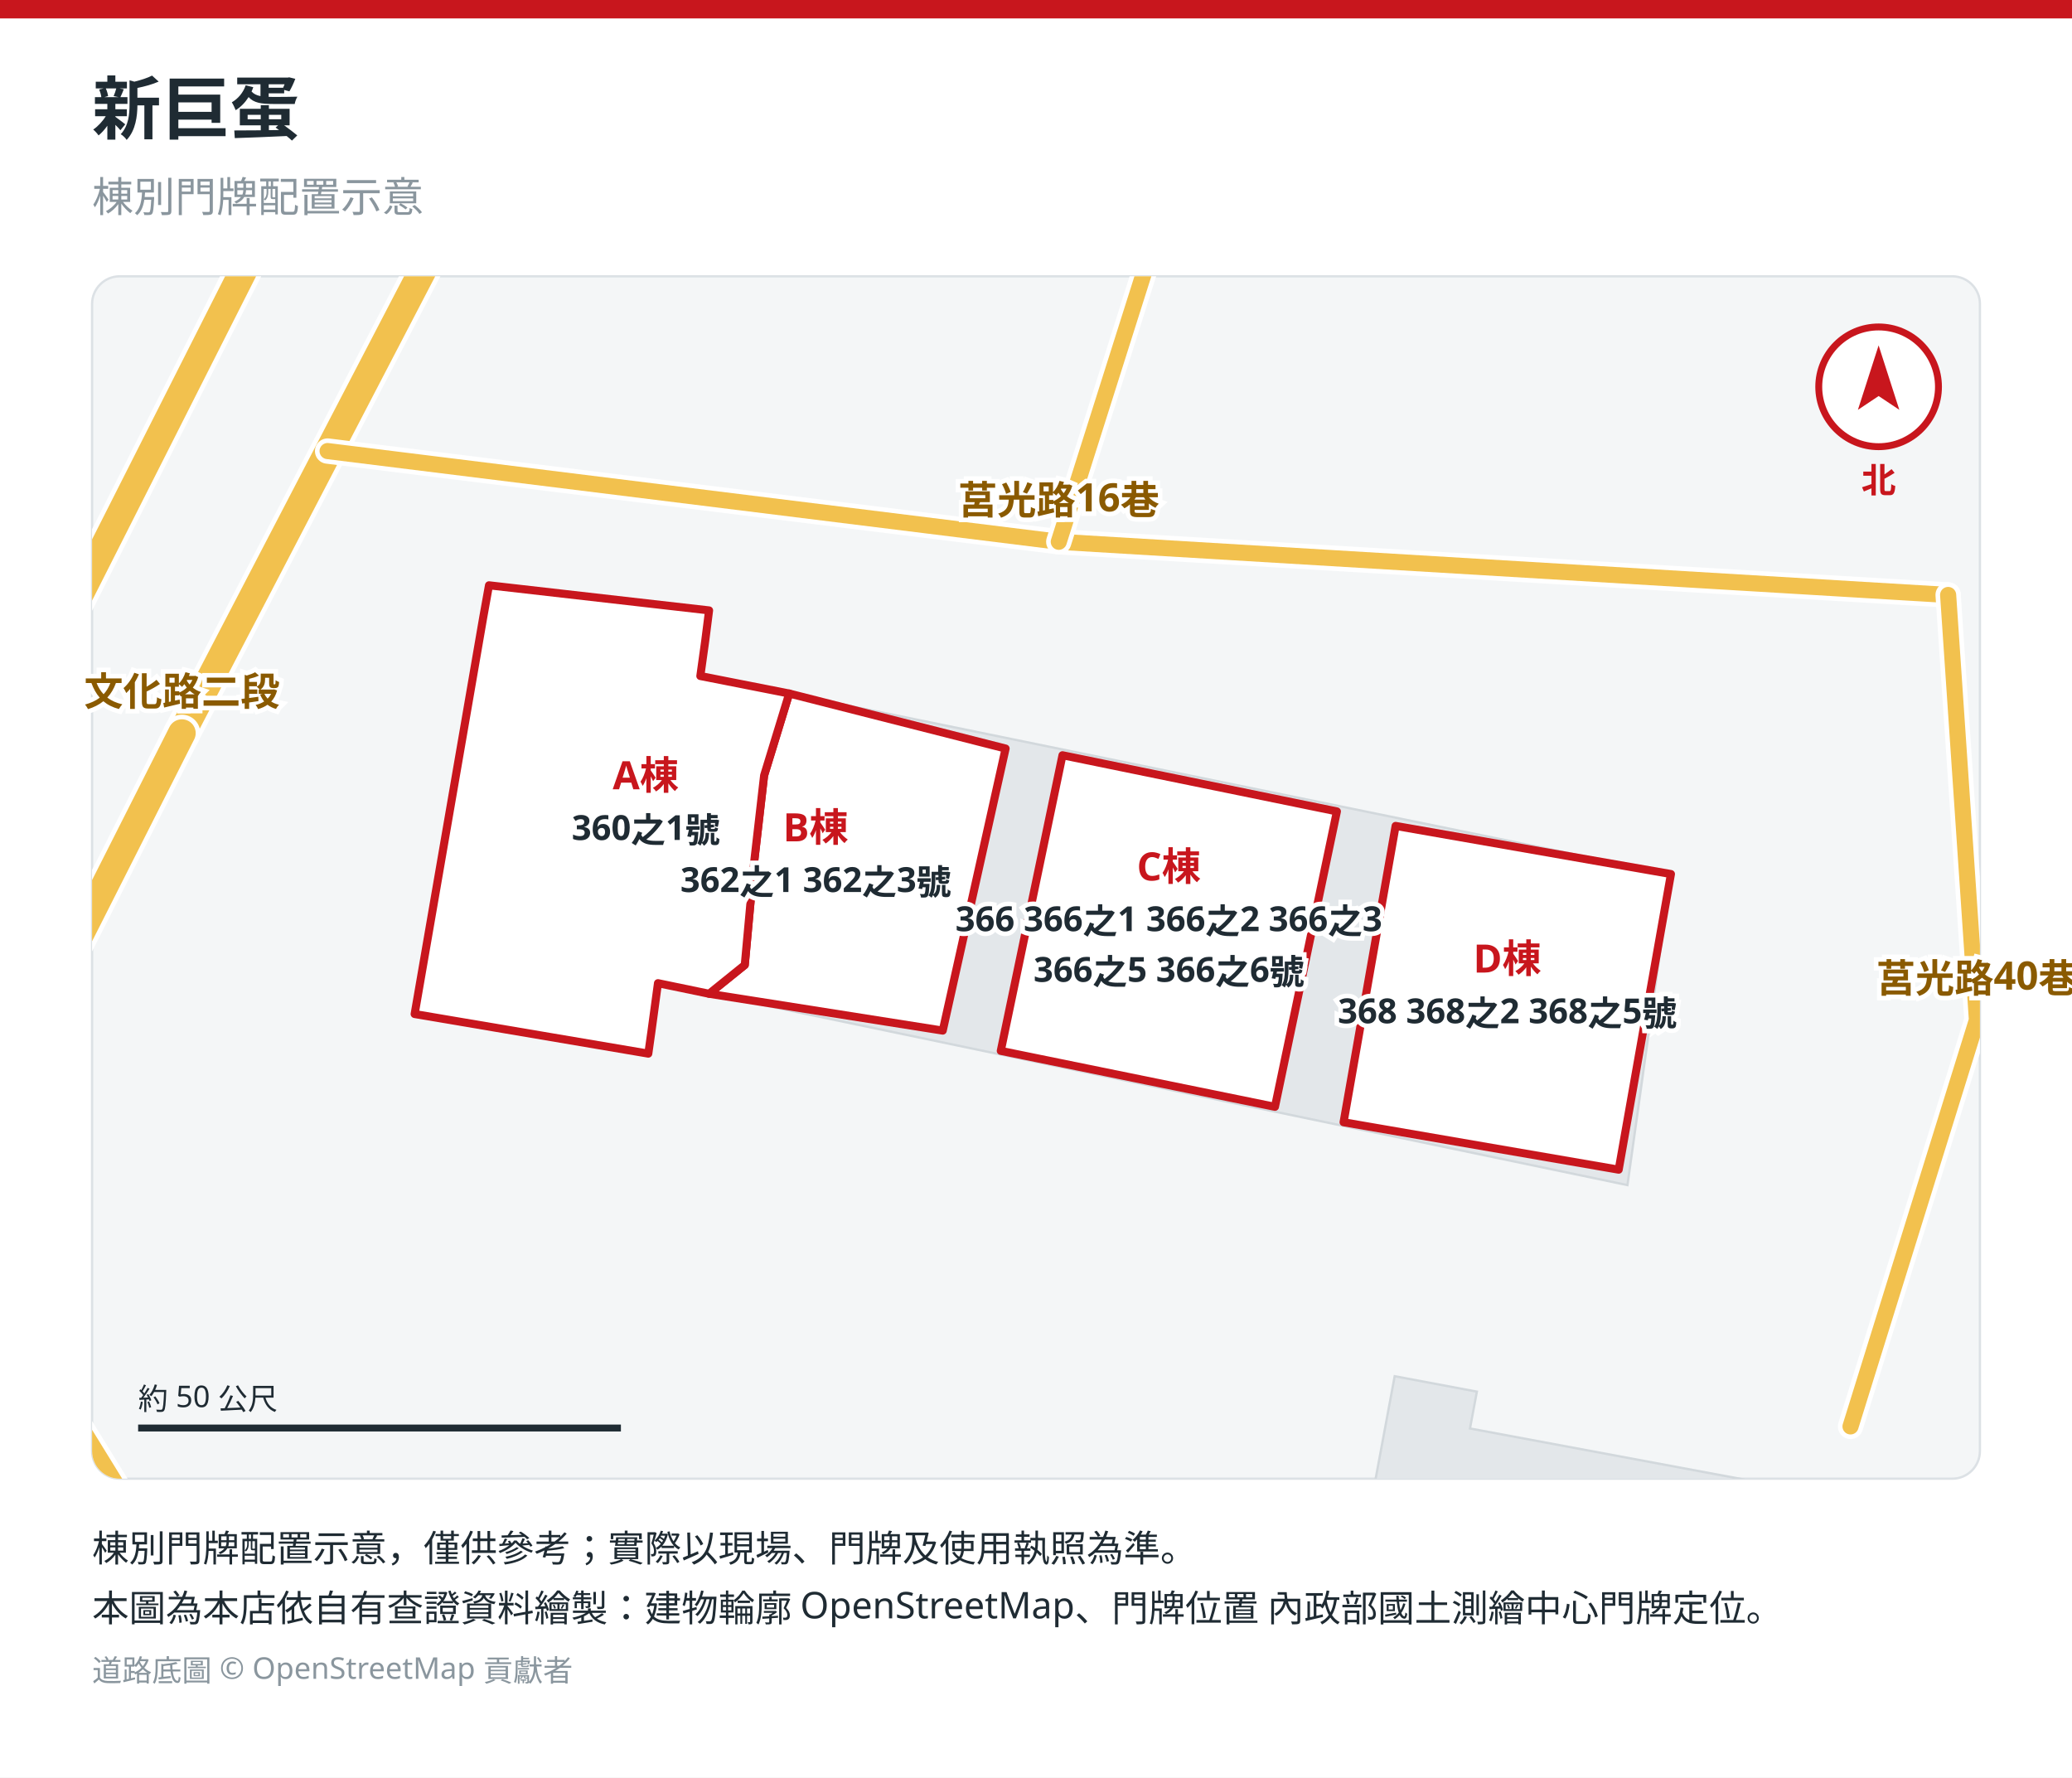
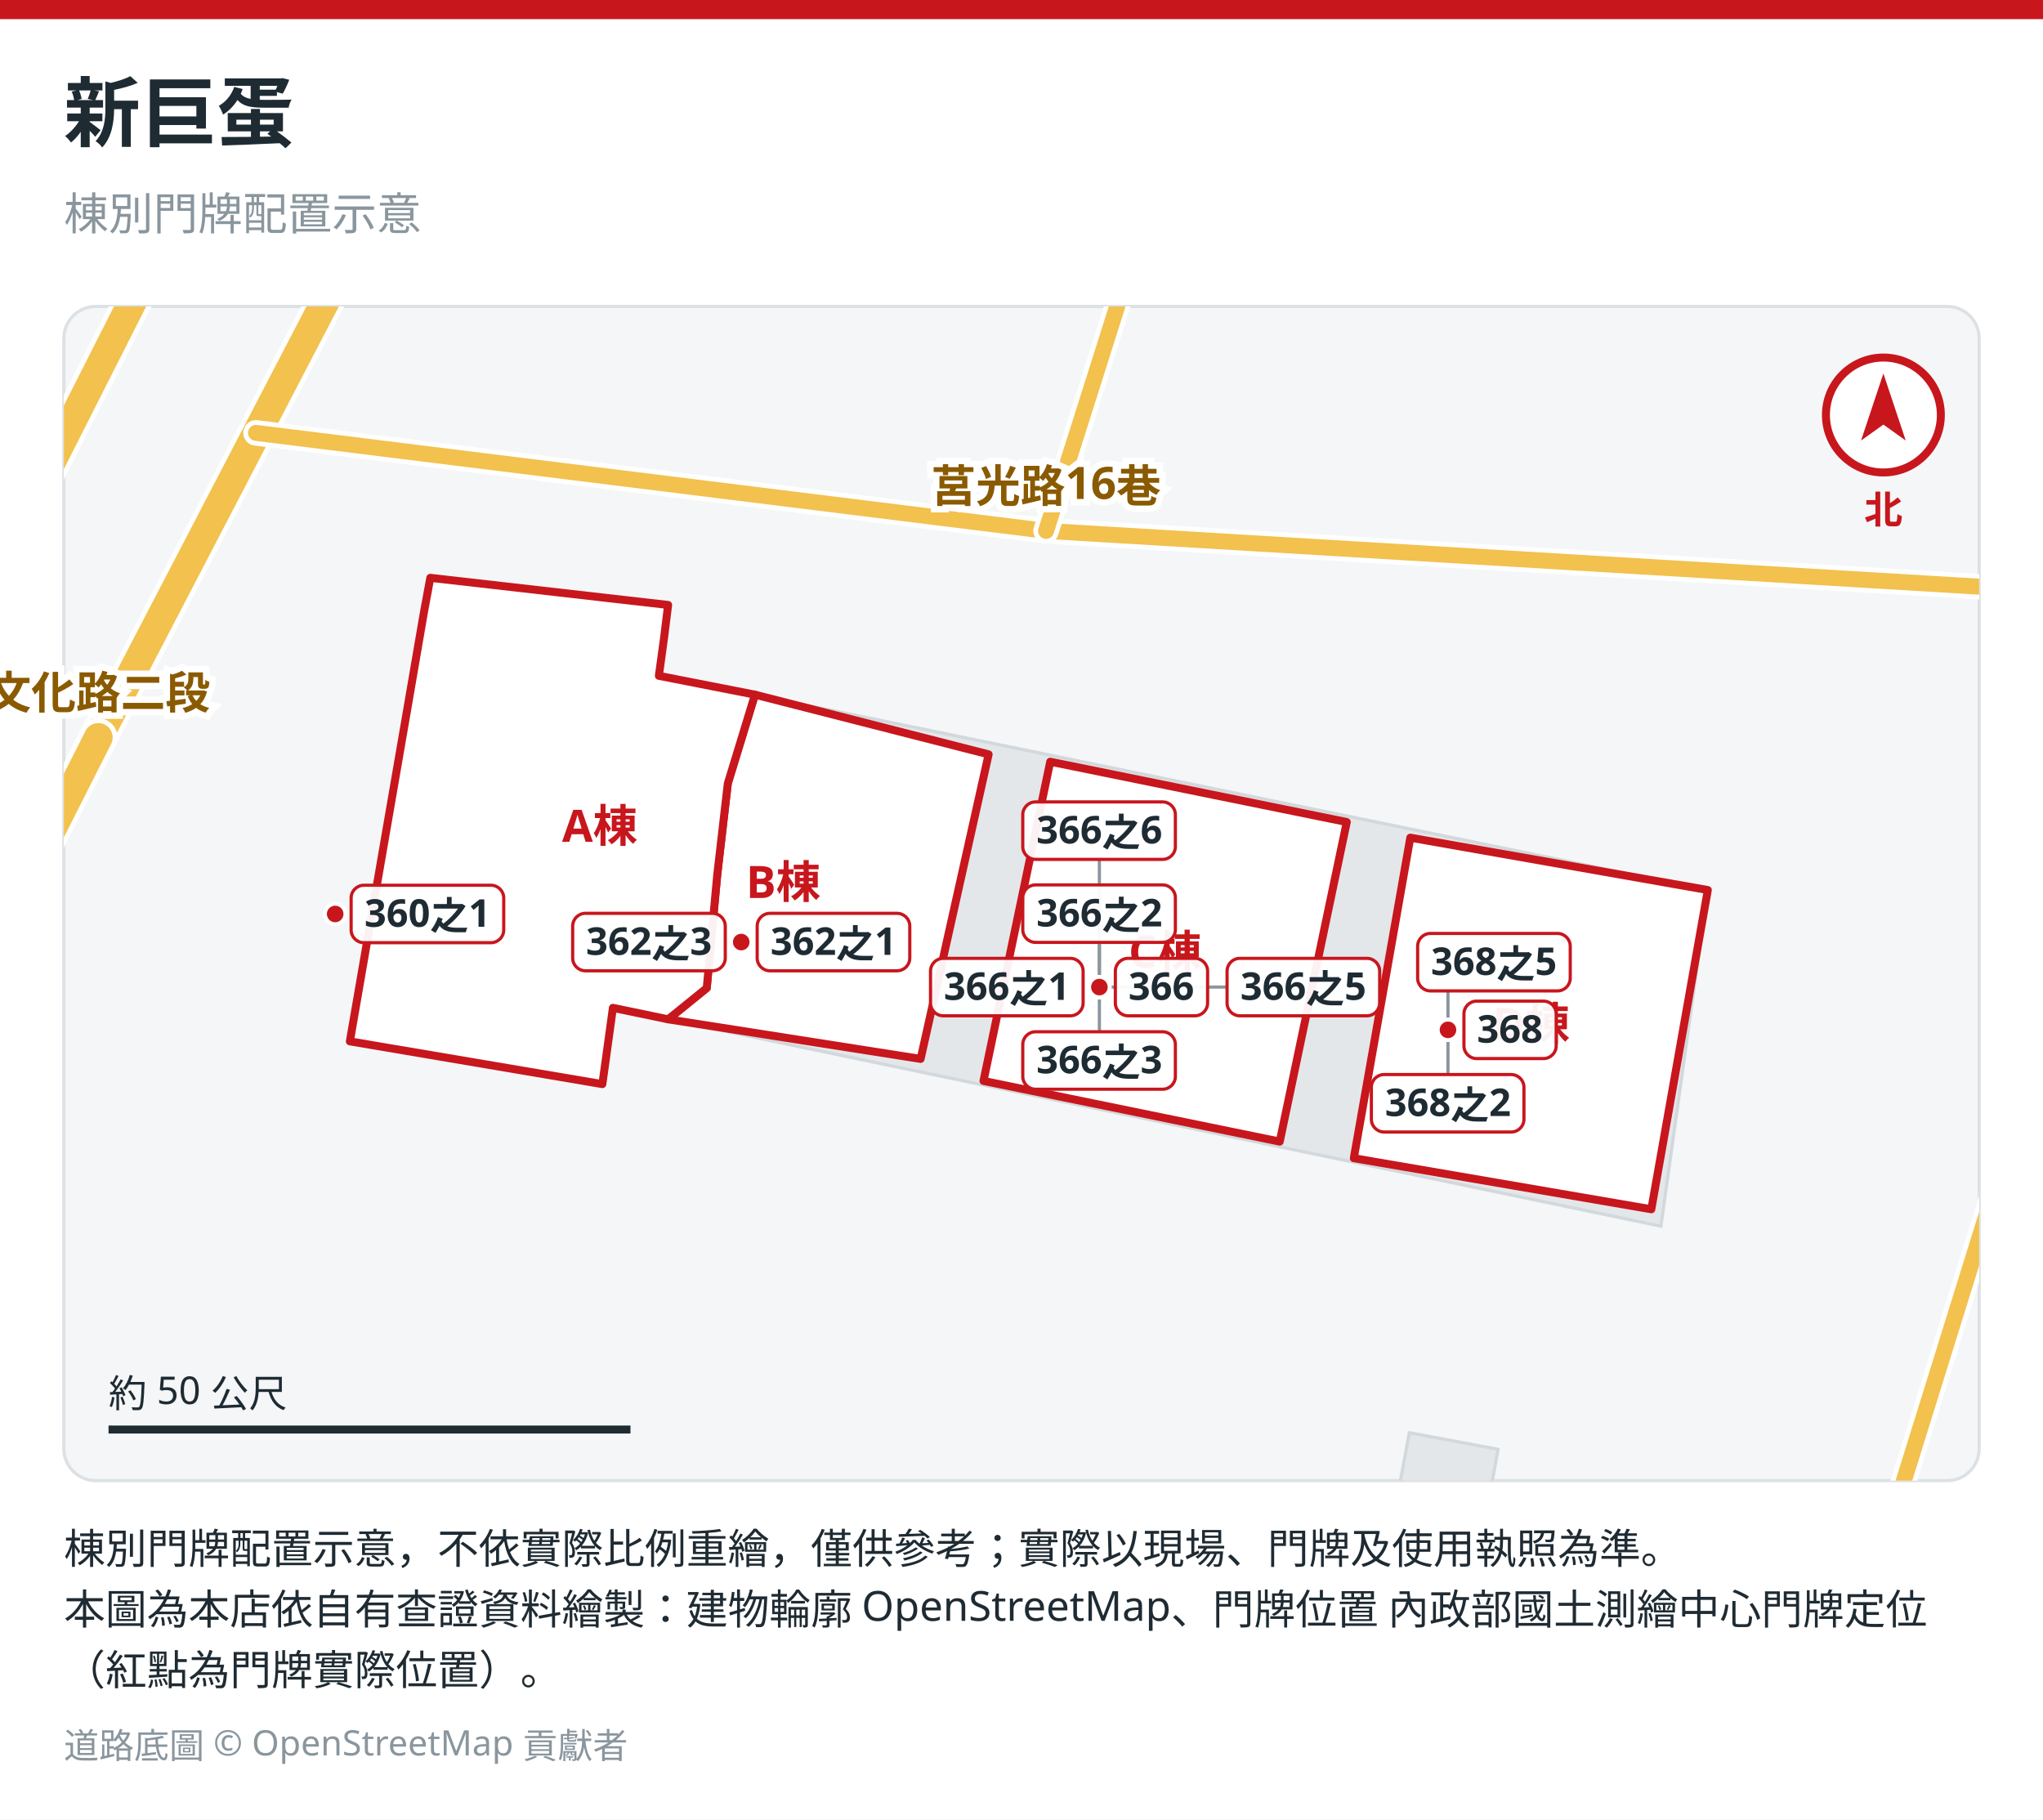
- <svg xmlns="http://www.w3.org/2000/svg" viewBox="0 0 900 772" width="900" height="772" font-family="Noto Sans TC, Microsoft JhengHei, PingFang TC, sans-serif">
+ <svg xmlns="http://www.w3.org/2000/svg" viewBox="0 0 640 570" preserveAspectRatio="xMidYMin meet" style="width:100%;height:auto;max-width:1280px" font-family="Noto Sans TC, Microsoft JhengHei, PingFang TC, sans-serif">
  <rect width="100%" height="100%" fill="#FFFFFF" />
-   <rect width="100%" height="8" fill="#C8161D" />
-   <text x="40" y="58" font-size="30" font-weight="700" fill="#1F2B33">新巨蛋</text>
-   <text x="40" y="92" font-size="18" fill="#8A969E">棟別門牌配置示意</text>
+   <rect width="100%" height="6" fill="#C8161D" />
+   <text x="20" y="44" font-size="24" font-weight="700" fill="#1F2B33">新巨蛋</text>
+   <text x="20" y="72" font-size="14" fill="#8A969E">棟別門牌配置示意</text>
  <defs>
    <clipPath id="c">
-       <rect x="40.0" y="120.0" width="820.0" height="522.2" rx="12" />
+       <rect x="20.0" y="96.0" width="600.0" height="367.8" rx="10" />
    </clipPath>
  </defs>
-   <rect x="40.0" y="120.0" width="820.0" height="522.2" rx="12" fill="#F4F6F7" stroke="#DCE1E5" />
+   <rect x="20.0" y="96.0" width="600.0" height="367.8" rx="10" fill="#F4F6F7" stroke="#DCE1E5" />
  <g clip-path="url(#c)">
-     <path d="M-100.5,-41.9 L-23.3,-0.4 L57.2,-147.6 L-20.4,-189.1 L-35.5,-161.4 L-38.9,-141.7 L-68.2,-87.6 L-85.8,-68.7 Z" fill="#E3E7EA" stroke="#D2D8DC" stroke-width="1" />
-     <path d="M706.9,514.7 L308.0,431.6 L285.8,427.0 L282.9,448.4 L281.6,457.6 L180.1,440.4 L202.3,312.1 L209.9,268.1 L212.4,254.2 L308.0,265.1 L306.3,278.5 L304.2,293.6 L342.8,301.2 L725.8,379.6 Z" fill="#E3E7EA" stroke="#D2D8DC" stroke-width="1" />
-     <path d="M-43.5,13.9 L-49.3,24.8 L-56.9,38.6 L-1.5,68.8 L6.9,53.3 L12.3,44.1 Z" fill="#E3E7EA" stroke="#D2D8DC" stroke-width="1" />
-     <path d="M760.2,780.6 L772.3,726.5 L818.9,737.0 L806.7,790.7 Z" fill="#E3E7EA" stroke="#D2D8DC" stroke-width="1" />
-     <path d="M581.1,730.7 L605.8,597.7 L641.5,604.4 L638.5,620.4 L757.7,642.6 L735.8,759.2 Z" fill="#E3E7EA" stroke="#D2D8DC" stroke-width="1" />
-     <path d="M957.7,831.4 L946.4,799.5 L954.8,796.5 L948.9,779.8 L940.1,782.7 L930.5,755.9 L1006.8,728.2 L1017.3,756.3 L1009.3,759.2 L1014.8,774.3 L1022.7,771.4 L1034.5,803.7 Z" fill="#E3E7EA" stroke="#D2D8DC" stroke-width="1" />
-     <path d="M971.2,176.2 L888.5,175.8 L888.9,131.7 L971.2,132.2 Z" fill="#E3E7EA" stroke="#D2D8DC" stroke-width="1" />
-     <path d="M1053.4,176.6 L971.2,176.2 L971.2,132.2 L1053.8,132.6 Z" fill="#E3E7EA" stroke="#D2D8DC" stroke-width="1" />
-     <path d="M291.7,905.2 L192.7,729.9 L236.3,705.5 L295.9,717.3 L350.4,813.7 L487.1,841.0 L467.0,940.4 Z" fill="#E3E7EA" stroke="#D2D8DC" stroke-width="1" />
-     <path d="M-193.2,346.1 L-715.8,-790.2" fill="none" stroke="#FFFFFF" stroke-width="20" stroke-linecap="round" stroke-linejoin="round" />
-     <path d="M-193.2,346.1 L-715.8,-790.2" fill="none" stroke="#F2C14E" stroke-width="16" stroke-linecap="round" stroke-linejoin="round" />
-     <path d="M232.5,-125.0 L-100.5,-291.5 L-133.6,-323.3 L-1407.0,-3042.5 L-1518.6,-3305.1" fill="none" stroke="#FFFFFF" stroke-width="11" stroke-linecap="round" stroke-linejoin="round" />
-     <path d="M232.5,-125.0 L-100.5,-291.5 L-133.6,-323.3 L-1407.0,-3042.5 L-1518.6,-3305.1" fill="none" stroke="#F2C14E" stroke-width="7" stroke-linecap="round" stroke-linejoin="round" />
-     <path d="M79.0,318.4 L435.1,-365.7" fill="none" stroke="#FFFFFF" stroke-width="16" stroke-linecap="round" stroke-linejoin="round" />
-     <path d="M79.0,318.4 L435.1,-365.7" fill="none" stroke="#F2C14E" stroke-width="12" stroke-linecap="round" stroke-linejoin="round" />
-     <path d="M-66.5,458.1 L-139.9,613.3" fill="none" stroke="#FFFFFF" stroke-width="16" stroke-linecap="round" stroke-linejoin="round" />
-     <path d="M-66.5,458.1 L-139.9,613.3" fill="none" stroke="#F2C14E" stroke-width="12" stroke-linecap="round" stroke-linejoin="round" />
-     <path d="M2476.5,117.1 L2080.1,129.2 L1659.0,119.6 L1201.0,32.8 L939.7,-86.8 L435.1,-365.7" fill="none" stroke="#FFFFFF" stroke-width="11" stroke-linecap="round" stroke-linejoin="round" />
-     <path d="M2476.5,117.1 L2080.1,129.2 L1659.0,119.6 L1201.0,32.8 L939.7,-86.8 L435.1,-365.7" fill="none" stroke="#F2C14E" stroke-width="7" stroke-linecap="round" stroke-linejoin="round" />
-     <path d="M-139.9,613.3 L-103.9,674.5" fill="none" stroke="#FFFFFF" stroke-width="16" stroke-linecap="round" stroke-linejoin="round" />
-     <path d="M-139.9,613.3 L-103.9,674.5" fill="none" stroke="#F2C14E" stroke-width="12" stroke-linecap="round" stroke-linejoin="round" />
-     <path d="M142.3,195.9 L459.9,235.3 L846.2,258.4" fill="none" stroke="#FFFFFF" stroke-width="11" stroke-linecap="round" stroke-linejoin="round" />
-     <path d="M142.3,195.9 L459.9,235.3 L846.2,258.4" fill="none" stroke="#F2C14E" stroke-width="7" stroke-linecap="round" stroke-linejoin="round" />
-     <path d="M459.9,235.3 L516.1,57.9 L679.2,-226.0" fill="none" stroke="#FFFFFF" stroke-width="11" stroke-linecap="round" stroke-linejoin="round" />
-     <path d="M459.9,235.3 L516.1,57.9 L679.2,-226.0" fill="none" stroke="#F2C14E" stroke-width="7" stroke-linecap="round" stroke-linejoin="round" />
-     <path d="M1169.5,-514.2 L939.7,-86.8" fill="none" stroke="#FFFFFF" stroke-width="11" stroke-linecap="round" stroke-linejoin="round" />
-     <path d="M1169.5,-514.2 L939.7,-86.8" fill="none" stroke="#F2C14E" stroke-width="7" stroke-linecap="round" stroke-linejoin="round" />
-     <path d="M1318.9,2742.3 L921.7,2161.4 L262.3,1148.9 L6.4,729.4 L-193.2,346.1" fill="none" stroke="#FFFFFF" stroke-width="20" stroke-linecap="round" stroke-linejoin="round" />
-     <path d="M1318.9,2742.3 L921.7,2161.4 L262.3,1148.9 L6.4,729.4 L-193.2,346.1" fill="none" stroke="#F2C14E" stroke-width="16" stroke-linecap="round" stroke-linejoin="round" />
-     <path d="M-199.1,869.1 L-103.9,674.5" fill="none" stroke="#FFFFFF" stroke-width="16" stroke-linecap="round" stroke-linejoin="round" />
-     <path d="M-199.1,869.1 L-103.9,674.5" fill="none" stroke="#F2C14E" stroke-width="12" stroke-linecap="round" stroke-linejoin="round" />
-     <path d="M-14.5,858.2 L474.1,1659.7" fill="none" stroke="#FFFFFF" stroke-width="16" stroke-linecap="round" stroke-linejoin="round" />
-     <path d="M-14.5,858.2 L474.1,1659.7" fill="none" stroke="#F2C14E" stroke-width="12" stroke-linecap="round" stroke-linejoin="round" />
-     <path d="M585.3,1518.8 L165.4,836.0" fill="none" stroke="#FFFFFF" stroke-width="16" stroke-linecap="round" stroke-linejoin="round" />
-     <path d="M585.3,1518.8 L165.4,836.0" fill="none" stroke="#F2C14E" stroke-width="12" stroke-linecap="round" stroke-linejoin="round" />
-     <path d="M-1524.9,-2254.4 L-1179.3,-1635.8 L-119.8,571.3 L474.5,1548.6 L887.7,2181.9 L1281.1,2746.1" fill="none" stroke="#FFFFFF" stroke-width="20" stroke-linecap="round" stroke-linejoin="round" />
-     <path d="M-1524.9,-2254.4 L-1179.3,-1635.8 L-119.8,571.3 L474.5,1548.6 L887.7,2181.9 L1281.1,2746.1" fill="none" stroke="#F2C14E" stroke-width="16" stroke-linecap="round" stroke-linejoin="round" />
-     <path d="M-970.0,2110.6 L-707.8,1753.3 L-527.5,1474.8 L-199.1,869.1" fill="none" stroke="#FFFFFF" stroke-width="16" stroke-linecap="round" stroke-linejoin="round" />
-     <path d="M-970.0,2110.6 L-707.8,1753.3 L-527.5,1474.8 L-199.1,869.1" fill="none" stroke="#F2C14E" stroke-width="12" stroke-linecap="round" stroke-linejoin="round" />
-     <path d="M846.2,258.4 L858.7,443.0 L803.8,619.5" fill="none" stroke="#FFFFFF" stroke-width="11" stroke-linecap="round" stroke-linejoin="round" />
-     <path d="M846.2,258.4 L858.7,443.0 L803.8,619.5" fill="none" stroke="#F2C14E" stroke-width="7" stroke-linecap="round" stroke-linejoin="round" />
-     <path d="M830.2,792.4 L973.2,1058.3" fill="none" stroke="#FFFFFF" stroke-width="11" stroke-linecap="round" stroke-linejoin="round" />
-     <path d="M830.2,792.4 L973.2,1058.3" fill="none" stroke="#F2C14E" stroke-width="7" stroke-linecap="round" stroke-linejoin="round" />
-     <path d="M-66.5,458.1 L-244.0,71.3 L-256.5,-4.6" fill="none" stroke="#FFFFFF" stroke-width="16" stroke-linecap="round" stroke-linejoin="round" />
-     <path d="M-66.5,458.1 L-244.0,71.3 L-256.5,-4.6" fill="none" stroke="#F2C14E" stroke-width="12" stroke-linecap="round" stroke-linejoin="round" />
-     <path d="M-25.8,525.6 L-66.5,458.1" fill="none" stroke="#FFFFFF" stroke-width="16" stroke-linecap="round" stroke-linejoin="round" />
-     <path d="M-25.8,525.6 L-66.5,458.1" fill="none" stroke="#F2C14E" stroke-width="12" stroke-linecap="round" stroke-linejoin="round" />
-     <path d="M-103.9,674.5 L-14.5,858.2" fill="none" stroke="#FFFFFF" stroke-width="16" stroke-linecap="round" stroke-linejoin="round" />
-     <path d="M-103.9,674.5 L-14.5,858.2" fill="none" stroke="#F2C14E" stroke-width="12" stroke-linecap="round" stroke-linejoin="round" />
-     <path d="M-103.9,674.5 L-25.8,525.6" fill="none" stroke="#FFFFFF" stroke-width="16" stroke-linecap="round" stroke-linejoin="round" />
-     <path d="M-103.9,674.5 L-25.8,525.6" fill="none" stroke="#F2C14E" stroke-width="12" stroke-linecap="round" stroke-linejoin="round" />
-     <path d="M368.8,-398.0 L113.0,103.2" fill="none" stroke="#FFFFFF" stroke-width="16" stroke-linecap="round" stroke-linejoin="round" />
-     <path d="M368.8,-398.0 L113.0,103.2" fill="none" stroke="#F2C14E" stroke-width="12" stroke-linecap="round" stroke-linejoin="round" />
-     <path d="M113.0,103.2 L-66.5,458.1" fill="none" stroke="#FFFFFF" stroke-width="16" stroke-linecap="round" stroke-linejoin="round" />
-     <path d="M113.0,103.2 L-66.5,458.1" fill="none" stroke="#F2C14E" stroke-width="12" stroke-linecap="round" stroke-linejoin="round" />
-     <path d="M-25.8,525.6 L79.0,318.4" fill="none" stroke="#FFFFFF" stroke-width="16" stroke-linecap="round" stroke-linejoin="round" />
-     <path d="M-25.8,525.6 L79.0,318.4" fill="none" stroke="#F2C14E" stroke-width="12" stroke-linecap="round" stroke-linejoin="round" />
-     <path d="M165.4,836.0 L-25.8,525.6" fill="none" stroke="#FFFFFF" stroke-width="16" stroke-linecap="round" stroke-linejoin="round" />
-     <path d="M165.4,836.0 L-25.8,525.6" fill="none" stroke="#F2C14E" stroke-width="12" stroke-linecap="round" stroke-linejoin="round" />
-     <path d="M-139.9,613.3 L-241.4,817.1" fill="none" stroke="#FFFFFF" stroke-width="16" stroke-linecap="round" stroke-linejoin="round" />
-     <path d="M-139.9,613.3 L-241.4,817.1" fill="none" stroke="#F2C14E" stroke-width="12" stroke-linecap="round" stroke-linejoin="round" />
-     <path d="M-355.9,260.9 L-259.1,371.7 L-139.9,613.3" fill="none" stroke="#FFFFFF" stroke-width="16" stroke-linecap="round" stroke-linejoin="round" />
-     <path d="M-355.9,260.9 L-259.1,371.7 L-139.9,613.3" fill="none" stroke="#F2C14E" stroke-width="12" stroke-linecap="round" stroke-linejoin="round" />
-     <path d="M342.8,301.2 L331.9,336.8 L327.7,373.3 L323.5,419.1 L308.0,431.6 L409.5,447.6 L436.8,325.1 Z" fill="#FFFFFF" stroke="#C8161D" stroke-width="3.5" stroke-linejoin="round" />
-     <path d="M212.4,254.2 L308.0,265.1 L306.3,278.5 L304.2,293.6 L342.8,301.2 L331.9,336.8 L327.7,373.3 L323.5,419.1 L308.0,431.6 L285.8,427.0 L282.9,448.4 L281.6,457.6 L180.1,440.4 L202.3,312.1 L209.9,268.1 Z" fill="#FFFFFF" stroke="#C8161D" stroke-width="3.5" stroke-linejoin="round" />
-     <path d="M461.5,328.0 L434.7,456.4 L553.8,480.7 L580.7,352.4 Z" fill="#FFFFFF" stroke="#C8161D" stroke-width="3.5" stroke-linejoin="round" />
-     <path d="M606.2,358.7 L583.6,487.4 L703.1,508.0 L725.8,379.6 Z" fill="#FFFFFF" stroke="#C8161D" stroke-width="3.5" stroke-linejoin="round" />
+     <path d="M-109.2,-49.8 L-49.0,-17.5 L13.8,-132.2 L-46.7,-164.6 L-58.5,-143.0 L-61.1,-127.7 L-84.0,-85.5 L-97.7,-70.8 Z" fill="#E3E7EA" stroke="#D2D8DC" stroke-width="1" />
+     <path d="M520.3,384.1 L209.3,319.3 L192.0,315.7 L189.7,332.4 L188.7,339.6 L109.6,326.2 L126.9,226.1 L132.8,191.8 L134.8,181.0 L209.3,189.5 L208.0,200.0 L206.4,211.7 L236.5,217.6 L535.0,278.8 Z" fill="#E3E7EA" stroke="#D2D8DC" stroke-width="1" />
+     <path d="M-64.7,-6.3 L-69.3,2.2 L-75.1,12.9 L-32.0,36.5 L-25.4,24.4 L-21.2,17.2 Z" fill="#E3E7EA" stroke="#D2D8DC" stroke-width="1" />
+     <path d="M561.8,591.4 L571.3,549.2 L607.6,557.4 L598.1,599.2 Z" fill="#E3E7EA" stroke="#D2D8DC" stroke-width="1" />
+     <path d="M422.2,552.5 L441.5,448.8 L469.3,454.0 L467.0,466.5 L559.8,483.8 L542.8,574.7 Z" fill="#E3E7EA" stroke="#D2D8DC" stroke-width="1" />
+     <path d="M715.8,630.9 L707.0,606.1 L713.5,603.8 L708.9,590.7 L702.1,593.0 L694.6,572.1 L754.1,550.5 L762.2,572.4 L756.0,574.7 L760.3,586.5 L766.5,584.2 L775.6,609.3 Z" fill="#E3E7EA" stroke="#D2D8DC" stroke-width="1" />
+     <path d="M726.3,120.2 L661.9,119.9 L662.2,85.5 L726.3,85.9 Z" fill="#E3E7EA" stroke="#D2D8DC" stroke-width="1" />
+     <path d="M790.4,120.5 L726.3,120.2 L726.3,85.9 L790.7,86.2 Z" fill="#E3E7EA" stroke="#D2D8DC" stroke-width="1" />
+     <path d="M196.6,688.5 L119.4,551.8 L153.4,532.8 L199.8,542.0 L242.3,617.2 L348.9,638.4 L333.2,715.9 Z" fill="#E3E7EA" stroke="#D2D8DC" stroke-width="1" />
+     <path d="M30.8,231.0 L308.4,-302.3" fill="none" stroke="#FFFFFF" stroke-width="12" stroke-linecap="round" stroke-linejoin="round" />
+     <path d="M30.8,231.0 L308.4,-302.3" fill="none" stroke="#F2C14E" stroke-width="9" stroke-linecap="round" stroke-linejoin="round" />
+     <path d="M-82.7,339.9 L-139.9,460.9" fill="none" stroke="#FFFFFF" stroke-width="12" stroke-linecap="round" stroke-linejoin="round" />
+     <path d="M-82.7,339.9 L-139.9,460.9" fill="none" stroke="#F2C14E" stroke-width="9" stroke-linecap="round" stroke-linejoin="round" />
+     <path d="M1899.8,74.1 L1590.8,83.6 L1262.5,76.1 L905.4,8.4 L701.7,-84.8 L308.4,-302.3" fill="none" stroke="#FFFFFF" stroke-width="8" stroke-linecap="round" stroke-linejoin="round" />
+     <path d="M1899.8,74.1 L1590.8,83.6 L1262.5,76.1 L905.4,8.4 L701.7,-84.8 L308.4,-302.3" fill="none" stroke="#F2C14E" stroke-width="5" stroke-linecap="round" stroke-linejoin="round" />
+     <path d="M-139.9,460.9 L-111.8,508.6" fill="none" stroke="#FFFFFF" stroke-width="12" stroke-linecap="round" stroke-linejoin="round" />
+     <path d="M-139.9,460.9 L-111.8,508.6" fill="none" stroke="#F2C14E" stroke-width="9" stroke-linecap="round" stroke-linejoin="round" />
+     <path d="M80.2,135.6 L327.7,166.3 L628.8,184.3" fill="none" stroke="#FFFFFF" stroke-width="8" stroke-linecap="round" stroke-linejoin="round" />
+     <path d="M80.2,135.6 L327.7,166.3 L628.8,184.3" fill="none" stroke="#F2C14E" stroke-width="5" stroke-linecap="round" stroke-linejoin="round" />
+     <path d="M327.7,166.3 L371.5,28.0 L498.7,-193.4" fill="none" stroke="#FFFFFF" stroke-width="8" stroke-linecap="round" stroke-linejoin="round" />
+     <path d="M327.7,166.3 L371.5,28.0 L498.7,-193.4" fill="none" stroke="#F2C14E" stroke-width="5" stroke-linecap="round" stroke-linejoin="round" />
+     <path d="M880.9,-418.0 L701.7,-84.8" fill="none" stroke="#FFFFFF" stroke-width="8" stroke-linecap="round" stroke-linejoin="round" />
+     <path d="M880.9,-418.0 L701.7,-84.8" fill="none" stroke="#F2C14E" stroke-width="5" stroke-linecap="round" stroke-linejoin="round" />
+     <path d="M997.3,2120.6 L687.7,1667.8 L173.7,878.4 L-25.8,551.5 L-181.4,252.6" fill="none" stroke="#FFFFFF" stroke-width="15" stroke-linecap="round" stroke-linejoin="round" />
+     <path d="M997.3,2120.6 L687.7,1667.8 L173.7,878.4 L-25.8,551.5 L-181.4,252.6" fill="none" stroke="#F2C14E" stroke-width="12" stroke-linecap="round" stroke-linejoin="round" />
+     <path d="M-186.0,660.4 L-111.8,508.6" fill="none" stroke="#FFFFFF" stroke-width="12" stroke-linecap="round" stroke-linejoin="round" />
+     <path d="M-186.0,660.4 L-111.8,508.6" fill="none" stroke="#F2C14E" stroke-width="9" stroke-linecap="round" stroke-linejoin="round" />
+     <path d="M-42.1,651.9 L338.8,1276.7" fill="none" stroke="#FFFFFF" stroke-width="12" stroke-linecap="round" stroke-linejoin="round" />
+     <path d="M-42.1,651.9 L338.8,1276.7" fill="none" stroke="#F2C14E" stroke-width="9" stroke-linecap="round" stroke-linejoin="round" />
+     <path d="M425.5,1166.8 L98.1,634.5" fill="none" stroke="#FFFFFF" stroke-width="12" stroke-linecap="round" stroke-linejoin="round" />
+     <path d="M425.5,1166.8 L98.1,634.5" fill="none" stroke="#F2C14E" stroke-width="9" stroke-linecap="round" stroke-linejoin="round" />
+     <path d="M-1219.6,-1774.6 L-950.1,-1292.3 L-124.2,428.2 L339.1,1190.1 L661.2,1683.8 L967.9,2123.6" fill="none" stroke="#FFFFFF" stroke-width="15" stroke-linecap="round" stroke-linejoin="round" />
+     <path d="M-1219.6,-1774.6 L-950.1,-1292.3 L-124.2,428.2 L339.1,1190.1 L661.2,1683.8 L967.9,2123.6" fill="none" stroke="#F2C14E" stroke-width="12" stroke-linecap="round" stroke-linejoin="round" />
+     <path d="M628.8,184.3 L638.6,328.2 L595.8,465.8" fill="none" stroke="#FFFFFF" stroke-width="8" stroke-linecap="round" stroke-linejoin="round" />
+     <path d="M628.8,184.3 L638.6,328.2 L595.8,465.8" fill="none" stroke="#F2C14E" stroke-width="5" stroke-linecap="round" stroke-linejoin="round" />
+     <path d="M616.4,600.5 L727.9,807.8" fill="none" stroke="#FFFFFF" stroke-width="8" stroke-linecap="round" stroke-linejoin="round" />
+     <path d="M616.4,600.5 L727.9,807.8" fill="none" stroke="#F2C14E" stroke-width="5" stroke-linecap="round" stroke-linejoin="round" />
+     <path d="M-82.7,339.9 L-221.0,38.5 L-230.8,-20.7" fill="none" stroke="#FFFFFF" stroke-width="12" stroke-linecap="round" stroke-linejoin="round" />
+     <path d="M-82.7,339.9 L-221.0,38.5 L-230.8,-20.7" fill="none" stroke="#F2C14E" stroke-width="9" stroke-linecap="round" stroke-linejoin="round" />
+     <path d="M-51.0,392.6 L-82.7,339.9" fill="none" stroke="#FFFFFF" stroke-width="12" stroke-linecap="round" stroke-linejoin="round" />
+     <path d="M-51.0,392.6 L-82.7,339.9" fill="none" stroke="#F2C14E" stroke-width="9" stroke-linecap="round" stroke-linejoin="round" />
+     <path d="M-111.8,508.6 L-42.1,651.9" fill="none" stroke="#FFFFFF" stroke-width="12" stroke-linecap="round" stroke-linejoin="round" />
+     <path d="M-111.8,508.6 L-42.1,651.9" fill="none" stroke="#F2C14E" stroke-width="9" stroke-linecap="round" stroke-linejoin="round" />
+     <path d="M-111.8,508.6 L-51.0,392.6" fill="none" stroke="#FFFFFF" stroke-width="12" stroke-linecap="round" stroke-linejoin="round" />
+     <path d="M-111.8,508.6 L-51.0,392.6" fill="none" stroke="#F2C14E" stroke-width="9" stroke-linecap="round" stroke-linejoin="round" />
+     <path d="M256.7,-327.4 L57.3,63.3" fill="none" stroke="#FFFFFF" stroke-width="12" stroke-linecap="round" stroke-linejoin="round" />
+     <path d="M256.7,-327.4 L57.3,63.3" fill="none" stroke="#F2C14E" stroke-width="9" stroke-linecap="round" stroke-linejoin="round" />
+     <path d="M57.3,63.3 L-82.7,339.9" fill="none" stroke="#FFFFFF" stroke-width="12" stroke-linecap="round" stroke-linejoin="round" />
+     <path d="M57.3,63.3 L-82.7,339.9" fill="none" stroke="#F2C14E" stroke-width="9" stroke-linecap="round" stroke-linejoin="round" />
+     <path d="M-51.0,392.6 L30.8,231.0" fill="none" stroke="#FFFFFF" stroke-width="12" stroke-linecap="round" stroke-linejoin="round" />
+     <path d="M-51.0,392.6 L30.8,231.0" fill="none" stroke="#F2C14E" stroke-width="9" stroke-linecap="round" stroke-linejoin="round" />
+     <path d="M98.1,634.5 L-51.0,392.6" fill="none" stroke="#FFFFFF" stroke-width="12" stroke-linecap="round" stroke-linejoin="round" />
+     <path d="M98.1,634.5 L-51.0,392.6" fill="none" stroke="#F2C14E" stroke-width="9" stroke-linecap="round" stroke-linejoin="round" />
+     <path d="M-139.9,460.9 L-219.0,619.8" fill="none" stroke="#FFFFFF" stroke-width="12" stroke-linecap="round" stroke-linejoin="round" />
+     <path d="M-139.9,460.9 L-219.0,619.8" fill="none" stroke="#F2C14E" stroke-width="9" stroke-linecap="round" stroke-linejoin="round" />
+     <path d="M-308.3,186.2 L-232.7,272.6 L-139.9,460.9" fill="none" stroke="#FFFFFF" stroke-width="12" stroke-linecap="round" stroke-linejoin="round" />
+     <path d="M-308.3,186.2 L-232.7,272.6 L-139.9,460.9" fill="none" stroke="#F2C14E" stroke-width="9" stroke-linecap="round" stroke-linejoin="round" />
+     <path d="M236.5,217.6 L228.0,245.4 L224.7,273.9 L221.4,309.5 L209.3,319.3 L288.4,331.7 L309.7,236.3 Z" fill="#FFFFFF" stroke="#C8161D" stroke-width="2.5" stroke-linejoin="round" />
+     <path d="M134.8,181.0 L209.3,189.5 L208.0,200.0 L206.4,211.7 L236.5,217.6 L228.0,245.4 L224.7,273.9 L221.4,309.5 L209.3,319.3 L192.0,315.7 L189.7,332.4 L188.7,339.6 L109.6,326.2 L126.9,226.1 L132.8,191.8 Z" fill="#FFFFFF" stroke="#C8161D" stroke-width="2.5" stroke-linejoin="round" />
+     <path d="M329.0,238.6 L308.1,338.6 L400.9,357.6 L421.9,257.5 Z" fill="#FFFFFF" stroke="#C8161D" stroke-width="2.5" stroke-linejoin="round" />
+     <path d="M441.8,262.4 L424.1,362.8 L517.3,378.8 L535.0,278.8 Z" fill="#FFFFFF" stroke="#C8161D" stroke-width="2.5" stroke-linejoin="round" />
  </g>
-   <text x="79.0" y="306.4" font-size="17" font-weight="700" fill="#8A5A00" text-anchor="middle" stroke="#FFFFFF" stroke-width="4" paint-order="stroke">文化路二段</text>
-   <text x="459.9" y="223.3" font-size="17" font-weight="700" fill="#8A5A00" text-anchor="middle" stroke="#FFFFFF" stroke-width="4" paint-order="stroke">莒光路16巷</text>
-   <text x="858.7" y="431.0" font-size="17" font-weight="700" fill="#8A5A00" text-anchor="middle" stroke="#FFFFFF" stroke-width="4" paint-order="stroke">莒光路40巷</text>
-   <text x="354.3" y="365.4" font-size="17" font-weight="700" fill="#C8161D" text-anchor="middle" stroke="#FFFFFF" stroke-width="4" paint-order="stroke">B棟</text>
-   <text x="354.3" y="387.4" font-size="15" font-weight="600" fill="#1F2B33" text-anchor="middle" stroke="#FFFFFF" stroke-width="4" paint-order="stroke">362之1 362之3號</text>
-   <text x="280.5" y="342.8" font-size="17" font-weight="700" fill="#C8161D" text-anchor="middle" stroke="#FFFFFF" stroke-width="4" paint-order="stroke">A棟</text>
-   <text x="280.5" y="364.8" font-size="15" font-weight="600" fill="#1F2B33" text-anchor="middle" stroke="#FFFFFF" stroke-width="4" paint-order="stroke">360之1號</text>
-   <text x="507.7" y="382.4" font-size="17" font-weight="700" fill="#C8161D" text-anchor="middle" stroke="#FFFFFF" stroke-width="4" paint-order="stroke">C棟</text>
-   <text x="507.7" y="404.4" font-size="15" font-weight="600" fill="#1F2B33" text-anchor="middle" stroke="#FFFFFF" stroke-width="4" paint-order="stroke">366 366之1 366之2 366之3</text>
-   <text x="507.7" y="426.4" font-size="15" font-weight="600" fill="#1F2B33" text-anchor="middle" stroke="#FFFFFF" stroke-width="4" paint-order="stroke">366之5 366之6號</text>
-   <text x="654.7" y="422.4" font-size="17" font-weight="700" fill="#C8161D" text-anchor="middle" stroke="#FFFFFF" stroke-width="4" paint-order="stroke">D棟</text>
-   <text x="654.7" y="444.4" font-size="15" font-weight="600" fill="#1F2B33" text-anchor="middle" stroke="#FFFFFF" stroke-width="4" paint-order="stroke">368 368之2 368之5號</text>
-   <circle cx="816.0" cy="168.0" r="26" fill="#FFFFFF" stroke="#C8161D" stroke-width="3" />
-   <path d="M816.0,150.0 L825.0,178.0 L816.0,172.0 L807.0,178.0 Z" fill="#C8161D" />
-   <text x="816.0" y="214.0" font-size="15" font-weight="700" fill="#C8161D" text-anchor="middle">北</text>
-   <line x1="60.0" y1="620.2" x2="269.7" y2="620.2" stroke="#1F2B33" stroke-width="3" />
-   <text x="60.0" y="612.2" font-size="13" fill="#1F2B33">約 50 公尺</text>
-   <text x="40" y="678.2" font-size="16" fill="#1F2B33">棟別門牌配置示意，僅供參考；實際以現場、門牌及使用執照為準。</text>
-   <text x="40" y="704.2" font-size="16" fill="#1F2B33">本圖為本店依自有查證資料繪製：建物輪廓 OpenStreetMap、門牌位置 內政部國土測繪中心門牌定位。</text>
-   <text x="40" y="730.2" font-size="13" fill="#8A969E">道路底圖 © OpenStreetMap 貢獻者</text>
+   <text x="30.8" y="222.0" font-size="14" font-weight="700" fill="#8A5A00" text-anchor="middle" stroke="#FFFFFF" stroke-width="4" paint-order="stroke">文化路二段</text>
+   <text x="327.7" y="157.3" font-size="14" font-weight="700" fill="#8A5A00" text-anchor="middle" stroke="#FFFFFF" stroke-width="4" paint-order="stroke">莒光路16巷</text>
+   <text x="245.4" y="281.3" font-size="14" font-weight="700" fill="#C8161D" text-anchor="middle" stroke="#FFFFFF" stroke-width="4" paint-order="stroke">B棟</text>
+   <text x="187.9" y="263.7" font-size="14" font-weight="700" fill="#C8161D" text-anchor="middle" stroke="#FFFFFF" stroke-width="4" paint-order="stroke">A棟</text>
+   <text x="365.0" y="303.1" font-size="14" font-weight="700" fill="#C8161D" text-anchor="middle" stroke="#FFFFFF" stroke-width="4" paint-order="stroke">C棟</text>
+   <text x="479.6" y="325.7" font-size="14" font-weight="700" fill="#C8161D" text-anchor="middle" stroke="#FFFFFF" stroke-width="4" paint-order="stroke">D棟</text>
+   <line x1="344.4" y1="309.2" x2="344.4" y2="295.2" stroke="#8A969E" stroke-width="1" />
+   <line x1="344.4" y1="309.2" x2="344.4" y2="323.2" stroke="#8A969E" stroke-width="1" />
+   <line x1="344.4" y1="309.2" x2="384.4" y2="309.2" stroke="#8A969E" stroke-width="1" />
+   <line x1="344.4" y1="309.2" x2="344.4" y2="269.2" stroke="#8A969E" stroke-width="1" />
+   <line x1="453.6" y1="322.6" x2="453.6" y2="336.6" stroke="#8A969E" stroke-width="1" />
+   <line x1="453.6" y1="322.6" x2="453.6" y2="310.4" stroke="#8A969E" stroke-width="1" />
+   <circle cx="105.0" cy="286.3" r="3.2" fill="#C8161D" stroke="#FFFFFF" stroke-width="1.2" />
+   <circle cx="232.2" cy="295.1" r="3.2" fill="#C8161D" stroke="#FFFFFF" stroke-width="1.2" />
+   <circle cx="232.2" cy="295.1" r="3.2" fill="#C8161D" stroke="#FFFFFF" stroke-width="1.2" />
+   <circle cx="344.4" cy="309.2" r="3.2" fill="#C8161D" stroke="#FFFFFF" stroke-width="1.2" />
+   <circle cx="344.4" cy="309.2" r="3.2" fill="#C8161D" stroke="#FFFFFF" stroke-width="1.2" />
+   <circle cx="344.4" cy="309.2" r="3.2" fill="#C8161D" stroke="#FFFFFF" stroke-width="1.2" />
+   <circle cx="344.4" cy="309.2" r="3.2" fill="#C8161D" stroke="#FFFFFF" stroke-width="1.2" />
+   <circle cx="344.4" cy="309.2" r="3.2" fill="#C8161D" stroke="#FFFFFF" stroke-width="1.2" />
+   <circle cx="344.4" cy="309.2" r="3.2" fill="#C8161D" stroke="#FFFFFF" stroke-width="1.2" />
+   <circle cx="453.6" cy="322.6" r="3.2" fill="#C8161D" stroke="#FFFFFF" stroke-width="1.2" />
+   <circle cx="453.6" cy="322.6" r="3.2" fill="#C8161D" stroke="#FFFFFF" stroke-width="1.2" />
+   <circle cx="453.6" cy="322.6" r="3.2" fill="#C8161D" stroke="#FFFFFF" stroke-width="1.2" />
+   <rect x="110.0" y="277.3" width="47.8" height="18.0" rx="4" fill="#FFFFFF" fill-opacity="0.94" stroke="#C8161D" stroke-width="1" />
+   <text x="133.9" y="290.3" font-size="12" font-weight="700" fill="#1F2B33" text-anchor="middle">360之1</text>
+   <rect x="237.2" y="286.1" width="47.8" height="18.0" rx="4" fill="#FFFFFF" fill-opacity="0.94" stroke="#C8161D" stroke-width="1" />
+   <text x="261.1" y="299.1" font-size="12" font-weight="700" fill="#1F2B33" text-anchor="middle">362之1</text>
+   <rect x="179.4" y="286.1" width="47.8" height="18.0" rx="4" fill="#FFFFFF" fill-opacity="0.94" stroke="#C8161D" stroke-width="1" />
+   <text x="203.3" y="299.1" font-size="12" font-weight="700" fill="#1F2B33" text-anchor="middle">362之3</text>
+   <rect x="349.4" y="300.2" width="28.9" height="18.0" rx="4" fill="#FFFFFF" fill-opacity="0.94" stroke="#C8161D" stroke-width="1" />
+   <text x="363.8" y="313.2" font-size="12" font-weight="700" fill="#1F2B33" text-anchor="middle">366</text>
+   <rect x="291.5" y="300.2" width="47.8" height="18.0" rx="4" fill="#FFFFFF" fill-opacity="0.94" stroke="#C8161D" stroke-width="1" />
+   <text x="315.4" y="313.2" font-size="12" font-weight="700" fill="#1F2B33" text-anchor="middle">366之1</text>
+   <rect x="320.4" y="277.2" width="47.8" height="18.0" rx="4" fill="#FFFFFF" fill-opacity="0.94" stroke="#C8161D" stroke-width="1" />
+   <text x="344.4" y="290.2" font-size="12" font-weight="700" fill="#1F2B33" text-anchor="middle">366之2</text>
+   <rect x="320.4" y="323.2" width="47.8" height="18.0" rx="4" fill="#FFFFFF" fill-opacity="0.94" stroke="#C8161D" stroke-width="1" />
+   <text x="344.4" y="336.2" font-size="12" font-weight="700" fill="#1F2B33" text-anchor="middle">366之3</text>
+   <rect x="384.4" y="300.2" width="47.8" height="18.0" rx="4" fill="#FFFFFF" fill-opacity="0.94" stroke="#C8161D" stroke-width="1" />
+   <text x="408.3" y="313.2" font-size="12" font-weight="700" fill="#1F2B33" text-anchor="middle">366之5</text>
+   <rect x="320.4" y="251.2" width="47.8" height="18.0" rx="4" fill="#FFFFFF" fill-opacity="0.94" stroke="#C8161D" stroke-width="1" />
+   <text x="344.4" y="264.2" font-size="12" font-weight="700" fill="#1F2B33" text-anchor="middle">366之6</text>
+   <rect x="458.6" y="313.6" width="28.9" height="18.0" rx="4" fill="#FFFFFF" fill-opacity="0.94" stroke="#C8161D" stroke-width="1" />
+   <text x="473.0" y="326.6" font-size="12" font-weight="700" fill="#1F2B33" text-anchor="middle">368</text>
+   <rect x="429.6" y="336.6" width="47.8" height="18.0" rx="4" fill="#FFFFFF" fill-opacity="0.94" stroke="#C8161D" stroke-width="1" />
+   <text x="453.6" y="349.6" font-size="12" font-weight="700" fill="#1F2B33" text-anchor="middle">368之2</text>
+   <rect x="444.1" y="292.4" width="47.8" height="18.0" rx="4" fill="#FFFFFF" fill-opacity="0.94" stroke="#C8161D" stroke-width="1" />
+   <text x="468.0" y="305.4" font-size="12" font-weight="700" fill="#1F2B33" text-anchor="middle">368之5</text>
+   <circle cx="590.0" cy="130.0" r="18" fill="#FFFFFF" stroke="#C8161D" stroke-width="2.5" />
+   <path d="M590.0,117.0 L597.0,138.0 L590.0,133.0 L583.0,138.0 Z" fill="#C8161D" />
+   <text x="590.0" y="164.0" font-size="12" font-weight="700" fill="#C8161D" text-anchor="middle">北</text>
+   <line x1="34.0" y1="447.8" x2="197.5" y2="447.8" stroke="#1F2B33" stroke-width="2.5" />
+   <text x="34.0" y="440.8" font-size="12" fill="#1F2B33">約 50 公尺</text>
+   <text x="20" y="489.8" font-size="13" fill="#1F2B33">棟別門牌配置示意，不依實際比例重繪，僅供參考；實際以現場、門牌及使用執照為準。</text>
+   <text x="20" y="508.8" font-size="13" fill="#1F2B33">本圖為本店依自有查證資料繪製：建物輪廓 OpenStreetMap、門牌位置 內政部國土測繪中心門牌定位</text>
+   <text x="20" y="527.8" font-size="13" fill="#1F2B33">（紅點為門牌實際位置）。</text>
+   <text x="20" y="550.8" font-size="11" fill="#8A969E">道路底圖 © OpenStreetMap 貢獻者</text>
</svg>
